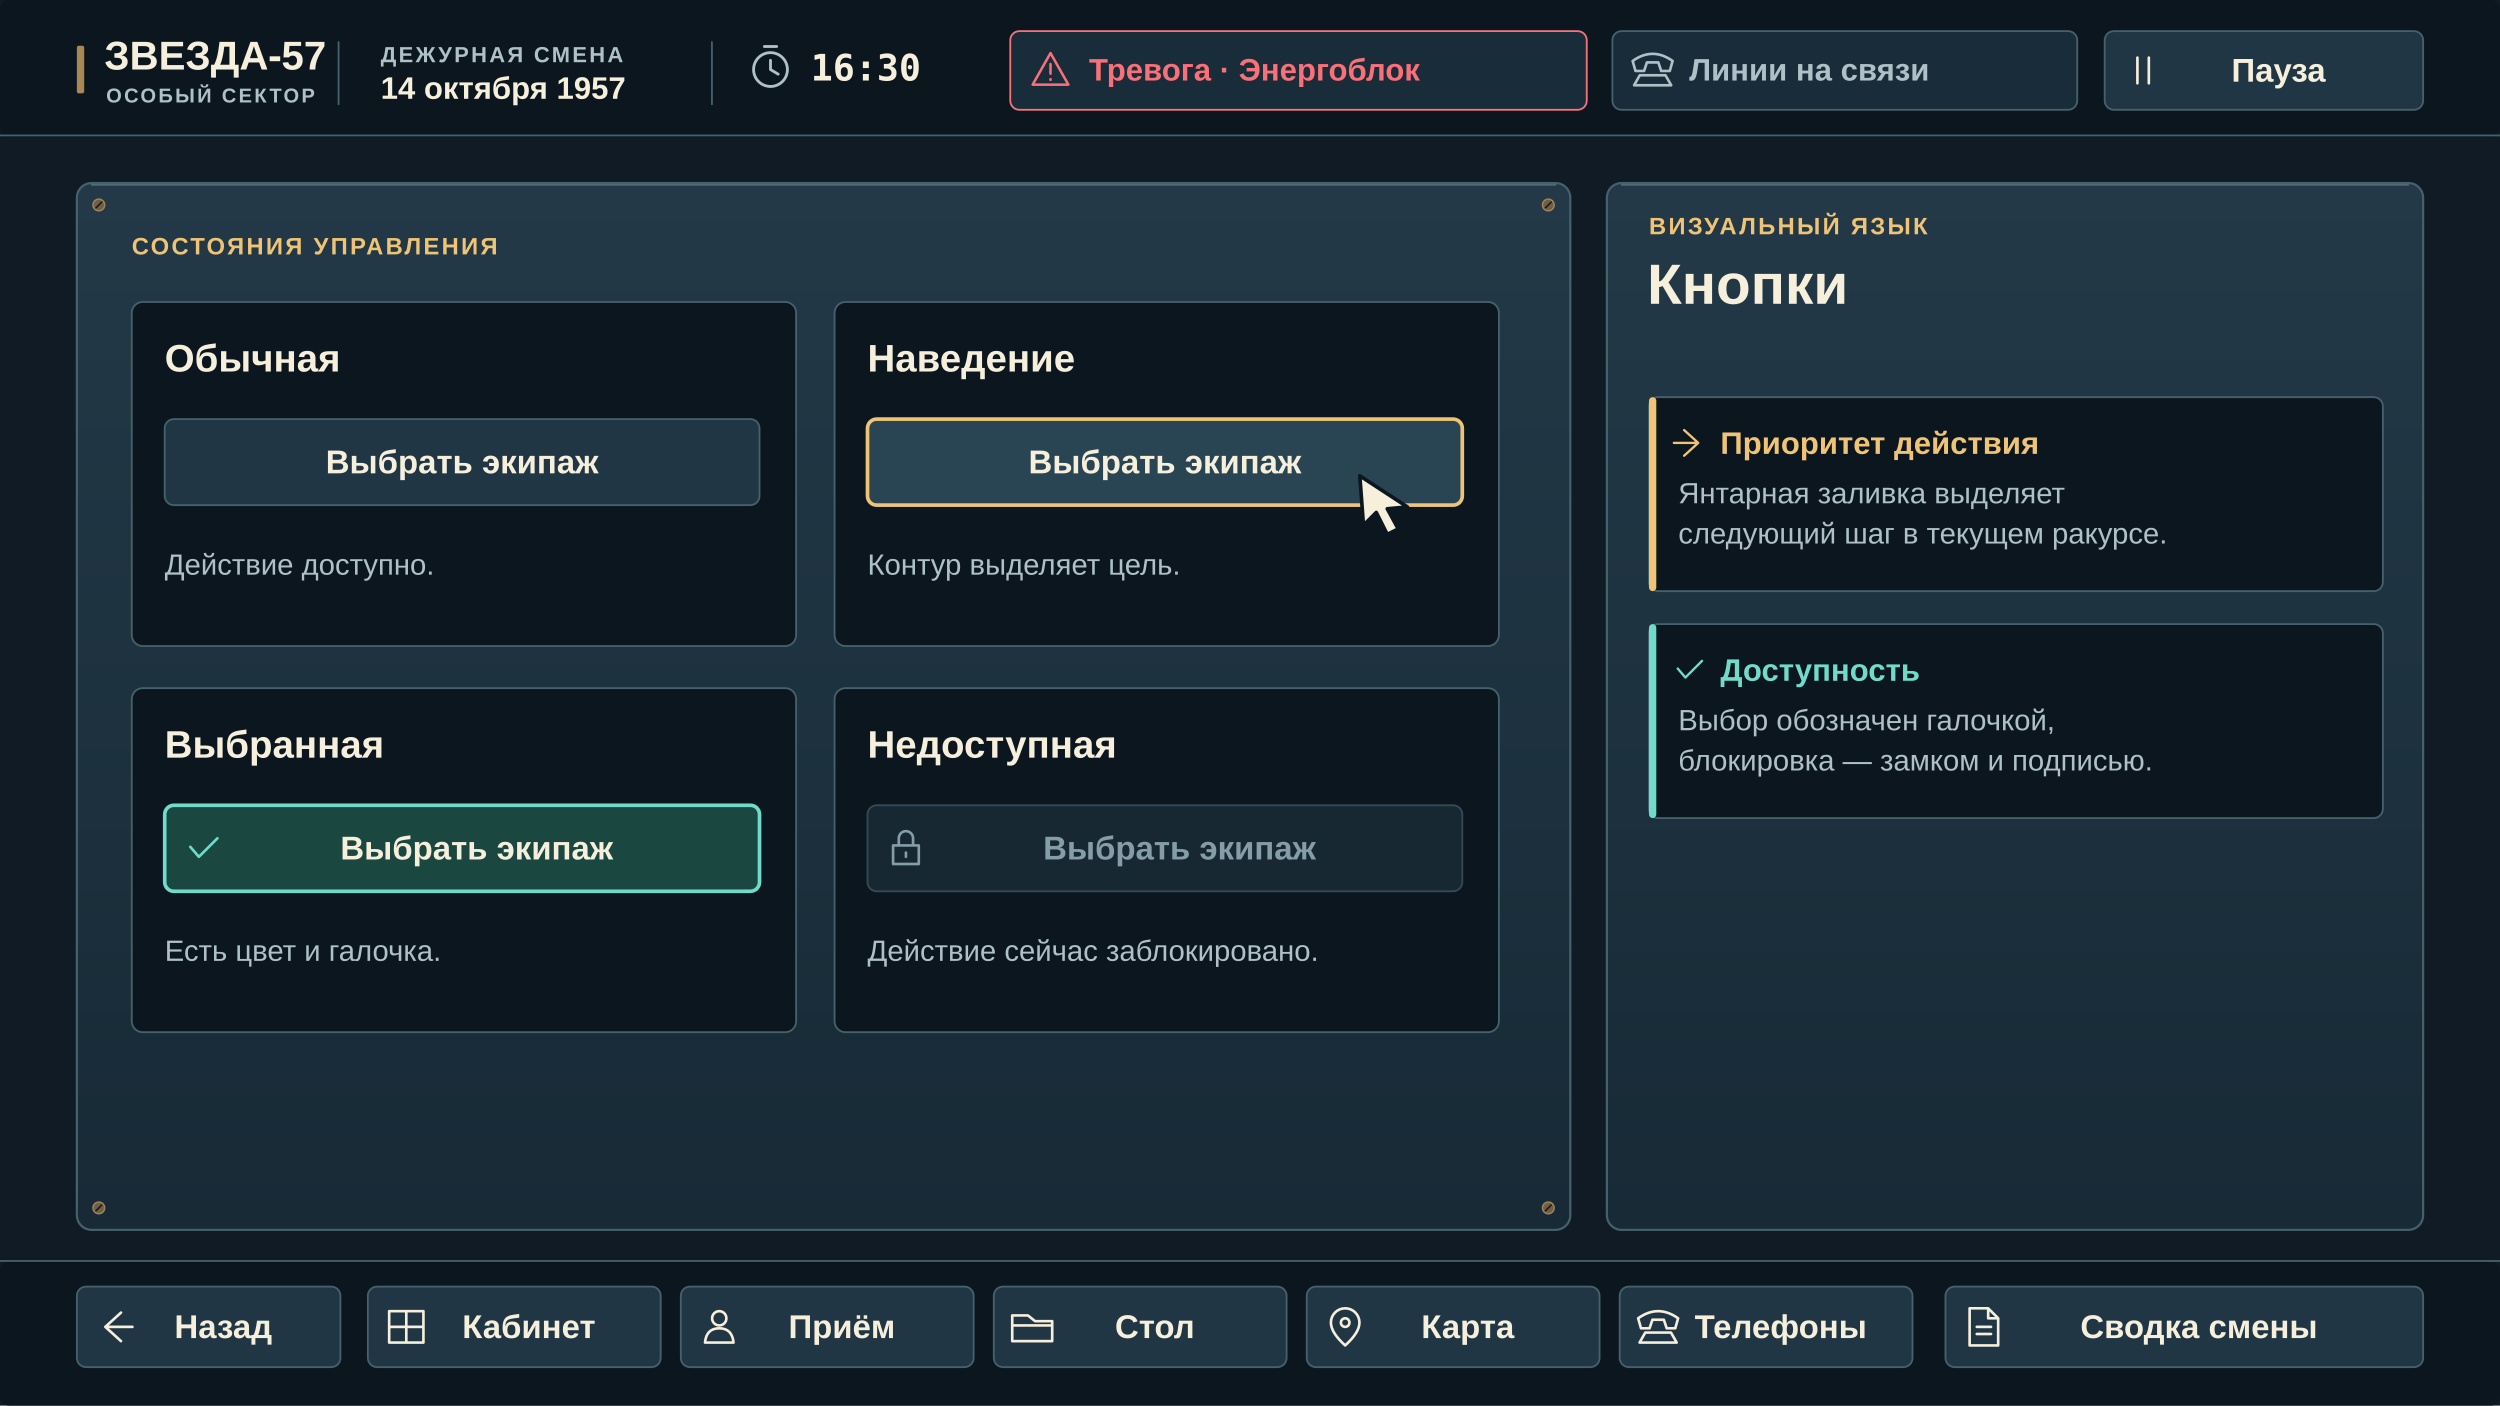
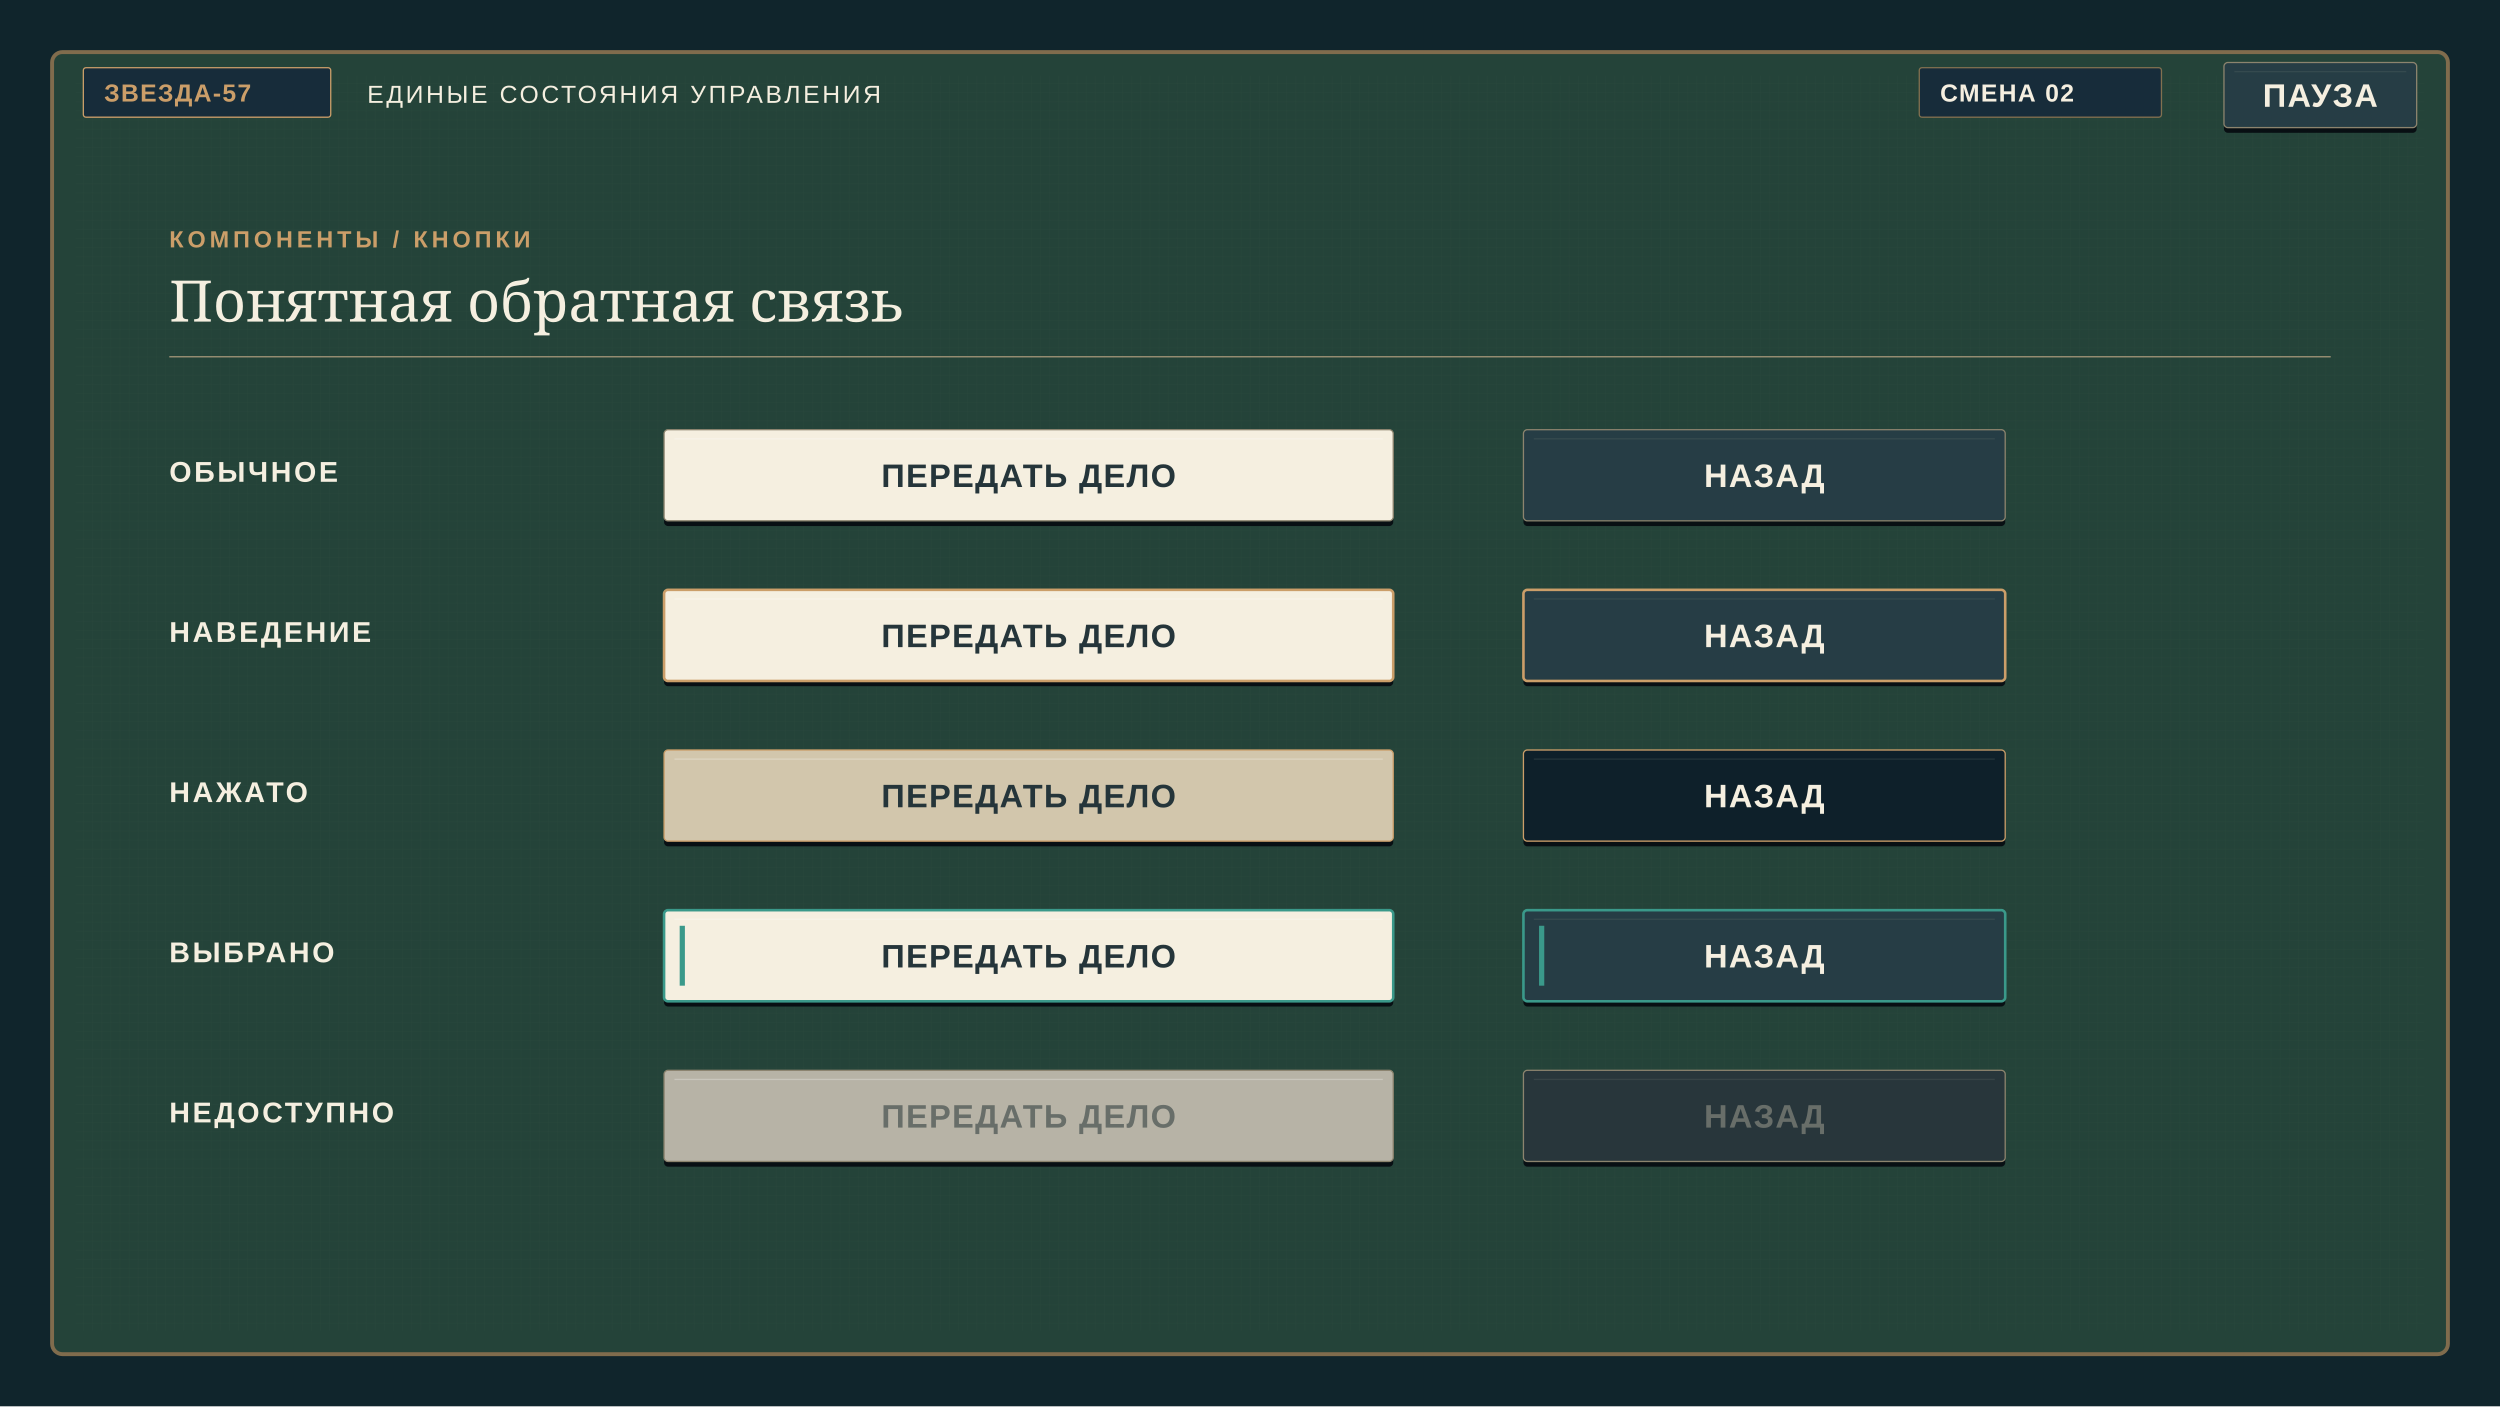
- <svg xmlns="http://www.w3.org/2000/svg" width="1366" height="768" viewBox="0 0 1366 768" role="img" aria-label="UI-034 · Недоступная / выбранная / hover кнопка">
+ <svg xmlns="http://www.w3.org/2000/svg" width="1920" height="1080" viewBox="0 0 1920 1080" role="img" aria-label="Состояния кнопок и обратная связь">
  <defs>
-     <linearGradient id="enamel" x2="0" y2="1">
-       <stop stop-color="#233947" />
-       <stop offset="1" stop-color="#172a36" />
-     </linearGradient>
-     <linearGradient id="desk" x2="0" y2="1">
-       <stop stop-color="#244938" />
-       <stop offset="1" stop-color="#162f27" />
-     </linearGradient>
-     <linearGradient id="glass" x2="0" y2="1">
-       <stop stop-color="#476278" />
-       <stop offset="1" stop-color="#1b3443" />
-     </linearGradient>
-     <linearGradient id="vignette">
-       <stop stop-color="#0c161f" />
-       <stop offset=".52" stop-color="#0c161f" stop-opacity=".94" />
-       <stop offset="1" stop-color="#0c161f" stop-opacity=".06" />
-     </linearGradient>
-     <linearGradient id="fade" x2="0" y2="1">
-       <stop stop-color="#0c161f" stop-opacity=".06" />
-       <stop offset="1" stop-color="#0c161f" stop-opacity=".85" />
-     </linearGradient>
-     <pattern id="grid" width="28" height="28" patternUnits="userSpaceOnUse">
-       <path d="M28 0H0V28" stroke="#5d7885" fill="none" opacity=".17" />
+     <pattern id="papergrain" width="19" height="19" patternUnits="userSpaceOnUse">
+       <path d="M1 4h3M11 14h2M6 10h1M16 3h1" stroke="#887A5A" stroke-width=".5" opacity=".5" />
    </pattern>
-     <pattern id="feltGrain" width="10" height="10" patternUnits="userSpaceOnUse">
-       <path d="M1 3H3M6 8H8" stroke="#93a48a" stroke-opacity=".15" fill="none" />
+     <pattern id="felt" width="7" height="7" patternUnits="userSpaceOnUse">
+       <path d="M0 1h7M1 0v7" stroke="#728069" opacity=".1" stroke-width=".5" />
    </pattern>
-     <clipPath id="scene">
-       <rect x="43" y="101" width="814" height="570" rx="7" />
-     </clipPath>
-     <style>text{font-family:"Segoe UI",Arial,sans-serif;pointer-events:none}.serif{font-family:Georgia,"Times New Roman",serif}.mono{font-family:Consolas,monospace}.overline{letter-spacing:1.25px}.hot[data-action]{cursor:pointer}.hot:focus-visible{outline:none}.hot[data-action]:hover&gt;.focus-shape,.hot[data-action]:focus-visible&gt;.focus-shape{stroke:#efc476;stroke-width:2.6}.hot[aria-disabled]{cursor:default}.hairline{vector-effect:non-scaling-stroke}</style>
  </defs>
-   <rect x="0" y="0" width="1366" height="768" rx="0" fill="#101b25" stroke="none" stroke-width="1" />
-   <rect x="42" y="100" width="816" height="572" rx="8" fill="url(#enamel)" stroke="#45616b" stroke-width="1.2" />
-   <path d="M50 101L850 101" fill="none" stroke="#59717b" stroke-width="0.8" stroke-linecap="round" />
-   <circle cx="54" cy="112" r="3.2" fill="#715e43" stroke="#9d845c" stroke-width="0.8" />
-   <path d="M52.4 113.6L55.6 110.4" fill="none" stroke="#0c161f" stroke-width="0.8" stroke-linecap="round" />
-   <circle cx="846" cy="112" r="3.2" fill="#715e43" stroke="#9d845c" stroke-width="0.8" />
-   <path d="M844.4 113.6L847.6 110.4" fill="none" stroke="#0c161f" stroke-width="0.8" stroke-linecap="round" />
-   <circle cx="54" cy="660" r="3.2" fill="#715e43" stroke="#9d845c" stroke-width="0.8" />
-   <path d="M52.4 661.6L55.6 658.4" fill="none" stroke="#0c161f" stroke-width="0.8" stroke-linecap="round" />
-   <circle cx="846" cy="660" r="3.2" fill="#715e43" stroke="#9d845c" stroke-width="0.8" />
-   <path d="M844.4 661.6L847.6 658.4" fill="none" stroke="#0c161f" stroke-width="0.8" stroke-linecap="round" />
-   <text x="72" y="139" font-size="13" fill="#efc476" font-weight="700" text-anchor="start" class="overline">СОСТОЯНИЯ УПРАВЛЕНИЯ</text>
-   <rect x="72" y="165" width="363" height="188" rx="6" fill="#0c161f" stroke="#45616b" stroke-width="1" />
-   <text x="90" y="203" font-size="21" fill="#f6efdc" font-weight="720" text-anchor="start">Обычная</text>
-   <rect x="90" y="229" width="325" height="47" rx="5" fill="#203644" stroke="#45616b" stroke-width="1" class="focus-shape" />
-   <text x="252.5" y="258.62" font-size="18" fill="#f6efdc" font-weight="650" text-anchor="middle">Выбрать экипаж</text>
-   <text x="90" y="314" font-size="16" fill="#aec1c6" font-weight="540" text-anchor="start">Действие доступно.</text>
-   <rect x="456" y="165" width="363" height="188" rx="6" fill="#0c161f" stroke="#45616b" stroke-width="1" />
-   <text x="474" y="203" font-size="21" fill="#f6efdc" font-weight="720" text-anchor="start">Наведение</text>
-   <rect x="474" y="229" width="325" height="47" rx="5" fill="#294554" stroke="#efc476" stroke-width="2" class="focus-shape" />
-   <text x="636.5" y="258.62" font-size="18" fill="#f6efdc" font-weight="650" text-anchor="middle">Выбрать экипаж</text>
-   <text x="474" y="314" font-size="16" fill="#aec1c6" font-weight="540" text-anchor="start">Контур выделяет цель.</text>
-   <g transform="translate(743 260)">
-     <path d="M0 0L2 27L9 20L15 32L21 29L15 18L26 17Z" fill="#f6efdc" stroke="#0c161f" stroke-width="2" stroke-linecap="round" stroke-linejoin="round" />
-   </g>
-   <rect x="72" y="376" width="363" height="188" rx="6" fill="#0c161f" stroke="#45616b" stroke-width="1" />
-   <text x="90" y="414" font-size="21" fill="#f6efdc" font-weight="720" text-anchor="start">Выбранная</text>
-   <rect x="90" y="440" width="325" height="47" rx="5" fill="#1a4740" stroke="#70dbca" stroke-width="2" class="focus-shape" />
-   <g transform="translate(111 463.5) scale(0.78)">
-     <path d="M-9 -1L-3 6L10 -7" fill="none" stroke="#70dbca" stroke-width="1.85" stroke-linecap="round" stroke-linejoin="round" />
-   </g>
-   <text x="260.5" y="469.62" font-size="18" fill="#f6efdc" font-weight="650" text-anchor="middle">Выбрать экипаж</text>
-   <text x="90" y="525" font-size="16" fill="#aec1c6" font-weight="540" text-anchor="start">Есть цвет и галочка.</text>
-   <rect x="456" y="376" width="363" height="188" rx="6" fill="#0c161f" stroke="#45616b" stroke-width="1" />
-   <text x="474" y="414" font-size="21" fill="#f6efdc" font-weight="720" text-anchor="start">Недоступная</text>
-   <rect x="474" y="440" width="325" height="47" rx="5" fill="#172833" stroke="#334b55" stroke-width="1" class="focus-shape" />
-   <g transform="translate(495 463.5) scale(0.78)">
-     <path d="M-9 -2H9V11H-9ZM-5 -2V-7A5 5 0 1 1 5 -7V-2M0 3V6" fill="none" stroke="#849da6" stroke-width="1.85" stroke-linecap="round" stroke-linejoin="round" />
-   </g>
-   <text x="644.5" y="469.62" font-size="18" fill="#849da6" font-weight="650" text-anchor="middle">Выбрать экипаж</text>
-   <text x="474" y="525" font-size="16" fill="#aec1c6" font-weight="540" text-anchor="start">Действие сейчас заблокировано.</text>
-   <rect x="878" y="100" width="446" height="572" rx="8" fill="url(#enamel)" stroke="#45616b" stroke-width="1.2" />
-   <path d="M886 101L1316 101" fill="none" stroke="#59717b" stroke-width="0.8" stroke-linecap="round" />
-   <text x="901" y="128" font-size="13" fill="#efc476" font-weight="700" text-anchor="start" class="overline">ВИЗУАЛЬНЫЙ ЯЗЫК</text>
-   <text x="900" y="166" font-size="31" fill="#f6efdc" font-weight="690" text-anchor="start">Кнопки</text>
-   <rect x="901" y="217" width="401" height="106" rx="5" fill="#0c161f" stroke="#45616b" stroke-width="1" />
-   <rect x="901" y="217" width="4" height="106" rx="2" fill="#efc476" stroke="none" stroke-width="1" />
-   <g transform="translate(923 242) scale(0.7)">
-     <path d="M-4 -10L7 0L-4 10M7 0H-12" fill="none" stroke="#efc476" stroke-width="1.85" stroke-linecap="round" stroke-linejoin="round" />
-   </g>
-   <text x="940" y="248" font-size="17" fill="#efc476" font-weight="700" text-anchor="start">Приоритет действия</text>
-   <text x="917" y="275" font-size="16" fill="#aec1c6" font-weight="450" text-anchor="start">Янтарная заливка выделяет</text>
-   <text x="917" y="297" font-size="16" fill="#aec1c6" font-weight="450" text-anchor="start">следующий шаг в текущем ракурсе.</text>
-   <rect x="901" y="341" width="401" height="106" rx="5" fill="#0c161f" stroke="#45616b" stroke-width="1" />
-   <rect x="901" y="341" width="4" height="106" rx="2" fill="#70dbca" stroke="none" stroke-width="1" />
-   <g transform="translate(923 366) scale(0.7)">
-     <path d="M-9 -1L-3 6L10 -7" fill="none" stroke="#70dbca" stroke-width="1.85" stroke-linecap="round" stroke-linejoin="round" />
-   </g>
-   <text x="940" y="372" font-size="17" fill="#70dbca" font-weight="700" text-anchor="start">Доступность</text>
-   <text x="917" y="399" font-size="16" fill="#aec1c6" font-weight="450" text-anchor="start">Выбор обозначен галочкой,</text>
-   <text x="917" y="421" font-size="16" fill="#aec1c6" font-weight="450" text-anchor="start">блокировка — замком и подписью.</text>
-   <rect x="0" y="0" width="1366" height="75" rx="5" fill="#0c161f" stroke="none" stroke-width="1" />
-   <path d="M0 74L1366 74" fill="none" stroke="#45616b" stroke-width="1" stroke-linecap="round" />
-   <rect x="42" y="25" width="4" height="26" rx="1" fill="#a88853" stroke="none" stroke-width="1" />
-   <text x="57" y="38" font-size="22" fill="#f6efdc" font-weight="790" text-anchor="start">ЗВЕЗДА‑57</text>
-   <text x="58" y="56" font-size="11" fill="#aec1c6" font-weight="660" text-anchor="start" class="overline">ОСОБЫЙ СЕКТОР</text>
-   <path d="M185 23L185 57" fill="none" stroke="#45616b" stroke-width="1" stroke-linecap="round" />
-   <text x="208" y="34" font-size="12" fill="#aec1c6" font-weight="680" text-anchor="start" class="overline">ДЕЖУРНАЯ СМЕНА</text>
-   <text x="208" y="54" font-size="17" fill="#f6efdc" font-weight="650" text-anchor="start">14 октября 1957</text>
-   <path d="M389 23L389 57" fill="none" stroke="#45616b" stroke-width="1" stroke-linecap="round" />
-   <g transform="translate(421 38) scale(0.84)">
-     <path d="M0 -11A11 11 0 1 1 0 11A11 11 0 1 1 0 -11M0 -6V0L5 3M-4 -15H4" fill="none" stroke="#aec1c6" stroke-width="1.85" stroke-linecap="round" stroke-linejoin="round" />
-   </g>
-   <text x="443" y="44" font-size="20" fill="#f6efdc" font-weight="700" text-anchor="start" class="mono">16:30</text>
-   <g class="hot" role="button" aria-label="Тревога · Энергоблок">
-     <rect x="552" y="17" width="315" height="43" rx="5" fill="#192c39" stroke="#fa7078" stroke-width="1" class="focus-shape" />
-     <g transform="translate(574 38) scale(0.75)">
-       <path d="M0 -12L13 11H-13ZM0 -4V3M0 7V7.5" fill="none" stroke="#fa7078" stroke-width="1.85" stroke-linecap="round" stroke-linejoin="round" />
-     </g>
-     <text x="595" y="44" font-size="17" fill="#fa7078" font-weight="680" text-anchor="start">Тревога · Энергоблок</text>
-   </g>
-   <g class="hot" role="button" aria-label="Линии на связи">
-     <rect x="881" y="17" width="254" height="43" rx="5" fill="#192c39" stroke="#45616b" stroke-width="1" class="focus-shape" />
-     <g transform="translate(903 38) scale(0.78)">
-       <path d="M-14 -6Q0 -16 14 -6L12 1H6L4 -5H-4L-6 1H-12ZM-9 4H9L13 11H-13Z" fill="none" stroke="#aec1c6" stroke-width="1.85" stroke-linecap="round" stroke-linejoin="round" />
-     </g>
-     <text x="923" y="44" font-size="17" fill="#aec1c6" font-weight="670" text-anchor="start">Линии на связи</text>
-   </g>
-   <g class="hot" role="button" aria-label="Пауза">
-     <rect x="1150" y="17" width="174" height="43" rx="5" fill="#203644" stroke="#45616b" stroke-width="1" class="focus-shape" />
-     <g transform="translate(1171 38.5) scale(0.78)">
-       <path d="M-4 -9V9M4 -9V9" fill="none" stroke="#f6efdc" stroke-width="1.85" stroke-linecap="round" stroke-linejoin="round" />
-     </g>
-     <text x="1245" y="44.62" font-size="18" fill="#f6efdc" font-weight="650" text-anchor="middle">Пауза</text>
-   </g>
-   <rect x="0" y="689" width="1366" height="79" rx="5" fill="#0c161f" stroke="none" stroke-width="1" />
-   <path d="M0 689L1366 689" fill="none" stroke="#45616b" stroke-width="1" stroke-linecap="round" />
-   <g class="hot" role="button" aria-label="Назад">
-     <rect x="42" y="703" width="144" height="44" rx="5" fill="#203644" stroke="#45616b" stroke-width="1" class="focus-shape" />
-     <g transform="translate(63 725) scale(0.78)">
-       <path d="M4 -10L-7 0L4 10M-7 0H12" fill="none" stroke="#f6efdc" stroke-width="1.85" stroke-linecap="round" stroke-linejoin="round" />
-     </g>
-     <text x="122" y="731.12" font-size="18" fill="#f6efdc" font-weight="650" text-anchor="middle">Назад</text>
-   </g>
-   <g class="hot" role="button" aria-label="Кабинет">
-     <rect x="201" y="703" width="160" height="44" rx="5" fill="#203644" stroke="#45616b" stroke-width="1" class="focus-shape" />
-     <g transform="translate(222 725) scale(0.78)">
-       <path d="M-12 -11H12V11H-12ZM0 -11V11M-12 0H12" fill="none" stroke="#f6efdc" stroke-width="1.85" stroke-linecap="round" stroke-linejoin="round" />
-     </g>
-     <text x="289" y="731.12" font-size="18" fill="#f6efdc" font-weight="650" text-anchor="middle">Кабинет</text>
-   </g>
-   <g class="hot" role="button" aria-label="Приём">
-     <rect x="372" y="703" width="160" height="44" rx="5" fill="#203644" stroke="#45616b" stroke-width="1" class="focus-shape" />
-     <g transform="translate(393 725) scale(0.78)">
-       <path d="M-5 -6A5 5 0 1 0 5 -6A5 5 0 1 0 -5 -6M-10 11Q-9 1 0 1Q9 1 10 11Z" fill="none" stroke="#f6efdc" stroke-width="1.85" stroke-linecap="round" stroke-linejoin="round" />
-     </g>
-     <text x="460" y="731.12" font-size="18" fill="#f6efdc" font-weight="650" text-anchor="middle">Приём</text>
-   </g>
-   <g class="hot" role="button" aria-label="Стол">
-     <rect x="543" y="703" width="160" height="44" rx="5" fill="#203644" stroke="#45616b" stroke-width="1" class="focus-shape" />
-     <g transform="translate(564 725) scale(0.78)">
-       <path d="M-14 -8H-3L2 -4H14V10H-14ZM-14 -1H14" fill="none" stroke="#f6efdc" stroke-width="1.85" stroke-linecap="round" stroke-linejoin="round" />
-     </g>
-     <text x="631" y="731.12" font-size="18" fill="#f6efdc" font-weight="650" text-anchor="middle">Стол</text>
-   </g>
-   <g class="hot" role="button" aria-label="Карта">
-     <rect x="714" y="703" width="160" height="44" rx="5" fill="#203644" stroke="#45616b" stroke-width="1" class="focus-shape" />
-     <g transform="translate(735 725) scale(0.78)">
-       <path d="M0 13Q-10 4 -10 -3A10 10 0 1 1 10 -3Q10 4 0 13ZM-3 -3A3 3 0 1 0 3 -3A3 3 0 1 0 -3 -3" fill="none" stroke="#f6efdc" stroke-width="1.85" stroke-linecap="round" stroke-linejoin="round" />
-     </g>
-     <text x="802" y="731.12" font-size="18" fill="#f6efdc" font-weight="650" text-anchor="middle">Карта</text>
-   </g>
-   <g class="hot" role="button" aria-label="Телефоны">
-     <rect x="885" y="703" width="160" height="44" rx="5" fill="#203644" stroke="#45616b" stroke-width="1" class="focus-shape" />
-     <g transform="translate(906 725) scale(0.78)">
-       <path d="M-14 -6Q0 -16 14 -6L12 1H6L4 -5H-4L-6 1H-12ZM-9 4H9L13 11H-13Z" fill="none" stroke="#f6efdc" stroke-width="1.85" stroke-linecap="round" stroke-linejoin="round" />
-     </g>
-     <text x="973" y="731.12" font-size="18" fill="#f6efdc" font-weight="650" text-anchor="middle">Телефоны</text>
-   </g>
-   <g class="hot" role="button" aria-label="Сводка смены">
-     <rect x="1063" y="703" width="261" height="44" rx="5" fill="#203644" stroke="#45616b" stroke-width="1" class="focus-shape" />
-     <g transform="translate(1084 725) scale(0.78)">
-       <path d="M-10 -13H3L10 -6V13H-10ZM3 -13V-6H10M-5 0H5M-5 5H5" fill="none" stroke="#f6efdc" stroke-width="1.85" stroke-linecap="round" stroke-linejoin="round" />
-     </g>
-     <text x="1201.5" y="731.12" font-size="18" fill="#f6efdc" font-weight="650" text-anchor="middle">Сводка смены</text>
-   </g>
+   <rect x="0" y="0" width="1920" height="1080" rx="0" fill="#10252C" stroke="none" stroke-width="1" />
+   <rect x="40" y="40" width="1840" height="1000" rx="8" fill="#244339" stroke="#806C4D" stroke-width="3" />
+   <rect x="58" y="58" width="1804" height="964" rx="0" fill="url(#felt)" stroke="none" stroke-width="1" opacity=".45" />
+   <rect x="64" y="52" width="190" height="38" rx="2" fill="#172C3A" stroke="#CB9E69" stroke-width="1" />
+   <text x="80" y="78" font-family="Arial, sans-serif" font-size="19" fill="#CB9E69" font-weight="600" text-anchor="start" letter-spacing="1">ЗВЕЗДА-57</text>
+   <text x="282" y="79" font-family="Arial, sans-serif" font-size="19" fill="#F5EFE0" font-weight="400" text-anchor="start" letter-spacing="2">ЕДИНЫЕ СОСТОЯНИЯ УПРАВЛЕНИЯ</text>
+   <rect x="1474" y="52" width="186" height="38" rx="2" fill="#172C3A" stroke="#82704F" stroke-width="1" />
+   <text x="1490" y="78" font-family="Arial, sans-serif" font-size="19" fill="#F5EFE0" font-weight="600" text-anchor="start" letter-spacing="1">СМЕНА 02</text>
+   <rect x="1708" y="52" width="148" height="50" rx="3" fill="#080F13" stroke="none" stroke-width="1" />
+   <rect x="1708" y="48" width="148" height="50" rx="3" fill="#263D45" stroke="#8C846E" stroke-width="1" />
+   <line x1="1716" y1="55" x2="1848" y2="55" stroke="#63706B" stroke-width="1" opacity=".25" />
+   <text x="1782.0" y="82.0" font-family="Arial, sans-serif" font-size="25" fill="#F5EFE0" font-weight="600" text-anchor="middle" letter-spacing="1">ПАУЗА</text>
+   <text x="130" y="190" font-family="Arial, sans-serif" font-size="18" fill="#CB9E69" font-weight="600" text-anchor="start" letter-spacing="3">КОМПОНЕНТЫ / КНОПКИ</text>
+   <text x="130" y="247" font-family="Georgia, serif" font-size="44" fill="#F5EFE0" font-weight="400" text-anchor="start" letter-spacing="0">Понятная обратная связь</text>
+   <line x1="130" y1="274" x2="1790" y2="274" stroke="#A29578" stroke-width="1" />
+   <text x="130" y="370" font-family="Arial, sans-serif" font-size="22" fill="#F5EFE0" font-weight="600" text-anchor="start" letter-spacing="2">ОБЫЧНОЕ</text>
+   <rect x="510" y="334" width="560" height="70" rx="3" fill="#080F13" stroke="none" stroke-width="1" />
+   <rect x="510" y="330" width="560" height="70" rx="3" fill="#F5EFE0" stroke="#8C846E" stroke-width="1" />
+   <line x1="518" y1="337" x2="1062" y2="337" stroke="#FFFFFF" stroke-width="1" opacity=".25" />
+   <text x="790.0" y="374.0" font-family="Arial, sans-serif" font-size="25" fill="#25353A" font-weight="600" text-anchor="middle" letter-spacing="1">ПЕРЕДАТЬ ДЕЛО</text>
+   <rect x="1170" y="334" width="370" height="70" rx="3" fill="#080F13" stroke="none" stroke-width="1" />
+   <rect x="1170" y="330" width="370" height="70" rx="3" fill="#263D45" stroke="#8C846E" stroke-width="1" />
+   <line x1="1178" y1="337" x2="1532" y2="337" stroke="#63706B" stroke-width="1" opacity=".25" />
+   <text x="1355.0" y="374.0" font-family="Arial, sans-serif" font-size="25" fill="#F5EFE0" font-weight="600" text-anchor="middle" letter-spacing="1">НАЗАД</text>
+   <text x="130" y="493" font-family="Arial, sans-serif" font-size="22" fill="#F5EFE0" font-weight="600" text-anchor="start" letter-spacing="2">НАВЕДЕНИЕ</text>
+   <rect x="510" y="457" width="560" height="70" rx="3" fill="#080F13" stroke="none" stroke-width="1" />
+   <rect x="510" y="453" width="560" height="70" rx="3" fill="#F5EFE0" stroke="#CB9E69" stroke-width="2" />
+   <line x1="518" y1="460" x2="1062" y2="460" stroke="#FFFFFF" stroke-width="1" opacity=".25" />
+   <text x="790.0" y="497.0" font-family="Arial, sans-serif" font-size="25" fill="#25353A" font-weight="600" text-anchor="middle" letter-spacing="1">ПЕРЕДАТЬ ДЕЛО</text>
+   <rect x="1170" y="457" width="370" height="70" rx="3" fill="#080F13" stroke="none" stroke-width="1" />
+   <rect x="1170" y="453" width="370" height="70" rx="3" fill="#263D45" stroke="#CB9E69" stroke-width="2" />
+   <line x1="1178" y1="460" x2="1532" y2="460" stroke="#63706B" stroke-width="1" opacity=".25" />
+   <text x="1355.0" y="497.0" font-family="Arial, sans-serif" font-size="25" fill="#F5EFE0" font-weight="600" text-anchor="middle" letter-spacing="1">НАЗАД</text>
+   <text x="130" y="616" font-family="Arial, sans-serif" font-size="22" fill="#F5EFE0" font-weight="600" text-anchor="start" letter-spacing="2">НАЖАТО</text>
+   <rect x="510" y="580" width="560" height="70" rx="3" fill="#080F13" stroke="none" stroke-width="1" />
+   <rect x="510" y="576" width="560" height="70" rx="3" fill="#D2C6AC" stroke="#CB9E69" stroke-width="1" />
+   <line x1="518" y1="583" x2="1062" y2="583" stroke="#FFFFFF" stroke-width="1" opacity=".25" />
+   <text x="790.0" y="620.0" font-family="Arial, sans-serif" font-size="25" fill="#25353A" font-weight="600" text-anchor="middle" letter-spacing="1">ПЕРЕДАТЬ ДЕЛО</text>
+   <rect x="1170" y="580" width="370" height="70" rx="3" fill="#080F13" stroke="none" stroke-width="1" />
+   <rect x="1170" y="576" width="370" height="70" rx="3" fill="#0E202A" stroke="#CB9E69" stroke-width="1" />
+   <line x1="1178" y1="583" x2="1532" y2="583" stroke="#63706B" stroke-width="1" opacity=".25" />
+   <text x="1355.0" y="620.0" font-family="Arial, sans-serif" font-size="25" fill="#F5EFE0" font-weight="600" text-anchor="middle" letter-spacing="1">НАЗАД</text>
+   <text x="130" y="739" font-family="Arial, sans-serif" font-size="22" fill="#F5EFE0" font-weight="600" text-anchor="start" letter-spacing="2">ВЫБРАНО</text>
+   <rect x="510" y="703" width="560" height="70" rx="3" fill="#080F13" stroke="none" stroke-width="1" />
+   <rect x="510" y="699" width="560" height="70" rx="3" fill="#F5EFE0" stroke="#3A998A" stroke-width="2" />
+   <line x1="518" y1="706" x2="1062" y2="706" stroke="#FFFFFF" stroke-width="1" opacity=".25" />
+   <rect x="522" y="711" width="4" height="46" rx="0" fill="#3A998A" stroke="none" stroke-width="1" />
+   <text x="790.0" y="743.0" font-family="Arial, sans-serif" font-size="25" fill="#25353A" font-weight="600" text-anchor="middle" letter-spacing="1">ПЕРЕДАТЬ ДЕЛО</text>
+   <rect x="1170" y="703" width="370" height="70" rx="3" fill="#080F13" stroke="none" stroke-width="1" />
+   <rect x="1170" y="699" width="370" height="70" rx="3" fill="#263D45" stroke="#3A998A" stroke-width="2" />
+   <line x1="1178" y1="706" x2="1532" y2="706" stroke="#63706B" stroke-width="1" opacity=".25" />
+   <rect x="1182" y="711" width="4" height="46" rx="0" fill="#3A998A" stroke="none" stroke-width="1" />
+   <text x="1355.0" y="743.0" font-family="Arial, sans-serif" font-size="25" fill="#F5EFE0" font-weight="600" text-anchor="middle" letter-spacing="1">НАЗАД</text>
+   <text x="130" y="862" font-family="Arial, sans-serif" font-size="22" fill="#F5EFE0" font-weight="600" text-anchor="start" letter-spacing="2">НЕДОСТУПНО</text>
+   <rect x="510" y="826" width="560" height="70" rx="3" fill="#080F13" stroke="none" stroke-width="1" />
+   <rect x="510" y="822" width="560" height="70" rx="3" fill="#B7B3A6" stroke="#8C846E" stroke-width="1" />
+   <line x1="518" y1="829" x2="1062" y2="829" stroke="#FFFFFF" stroke-width="1" opacity=".25" />
+   <text x="790.0" y="866.0" font-family="Arial, sans-serif" font-size="25" fill="#686E69" font-weight="600" text-anchor="middle" letter-spacing="1">ПЕРЕДАТЬ ДЕЛО</text>
+   <rect x="1170" y="826" width="370" height="70" rx="3" fill="#080F13" stroke="none" stroke-width="1" />
+   <rect x="1170" y="822" width="370" height="70" rx="3" fill="#28363B" stroke="#8C846E" stroke-width="1" />
+   <line x1="1178" y1="829" x2="1532" y2="829" stroke="#63706B" stroke-width="1" opacity=".25" />
+   <text x="1355.0" y="866.0" font-family="Arial, sans-serif" font-size="25" fill="#686E69" font-weight="600" text-anchor="middle" letter-spacing="1">НАЗАД</text>
</svg>
